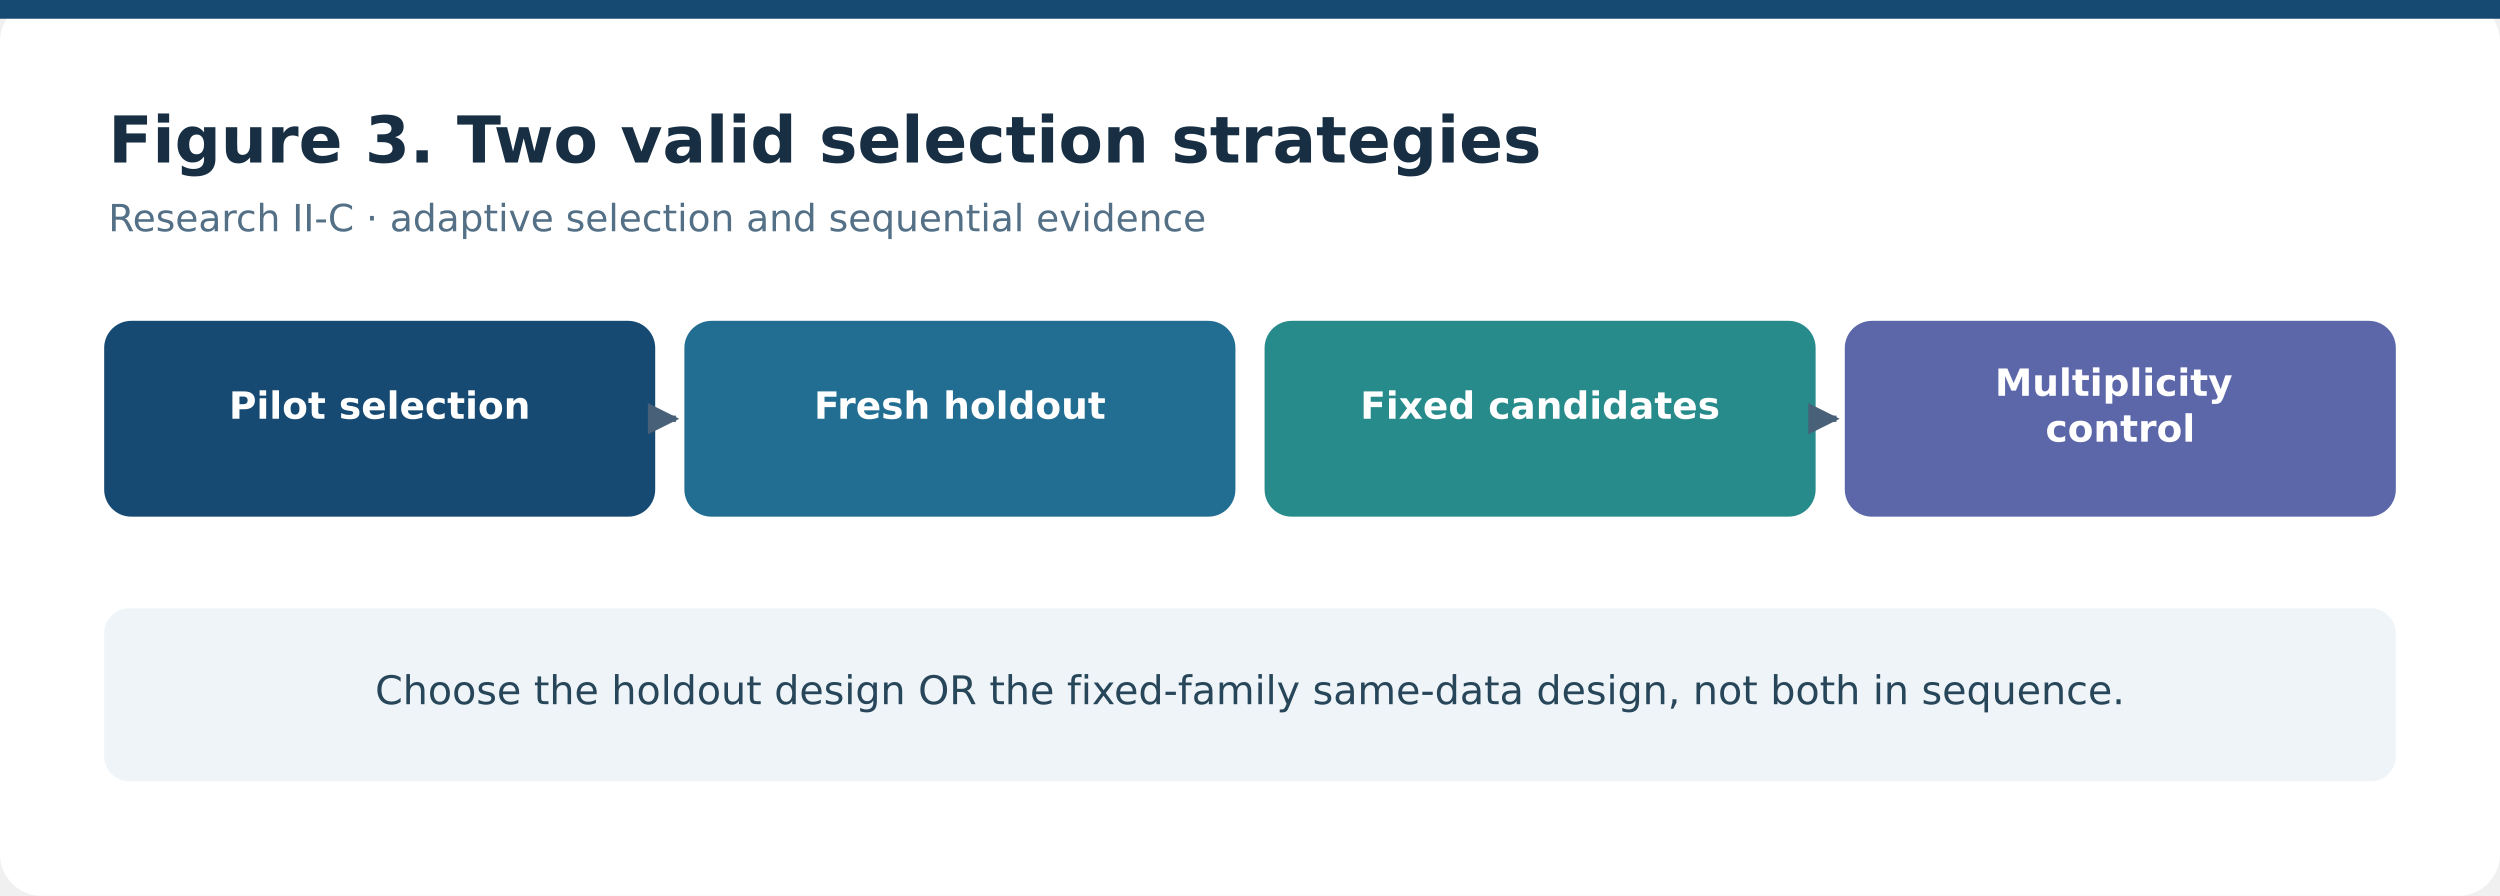
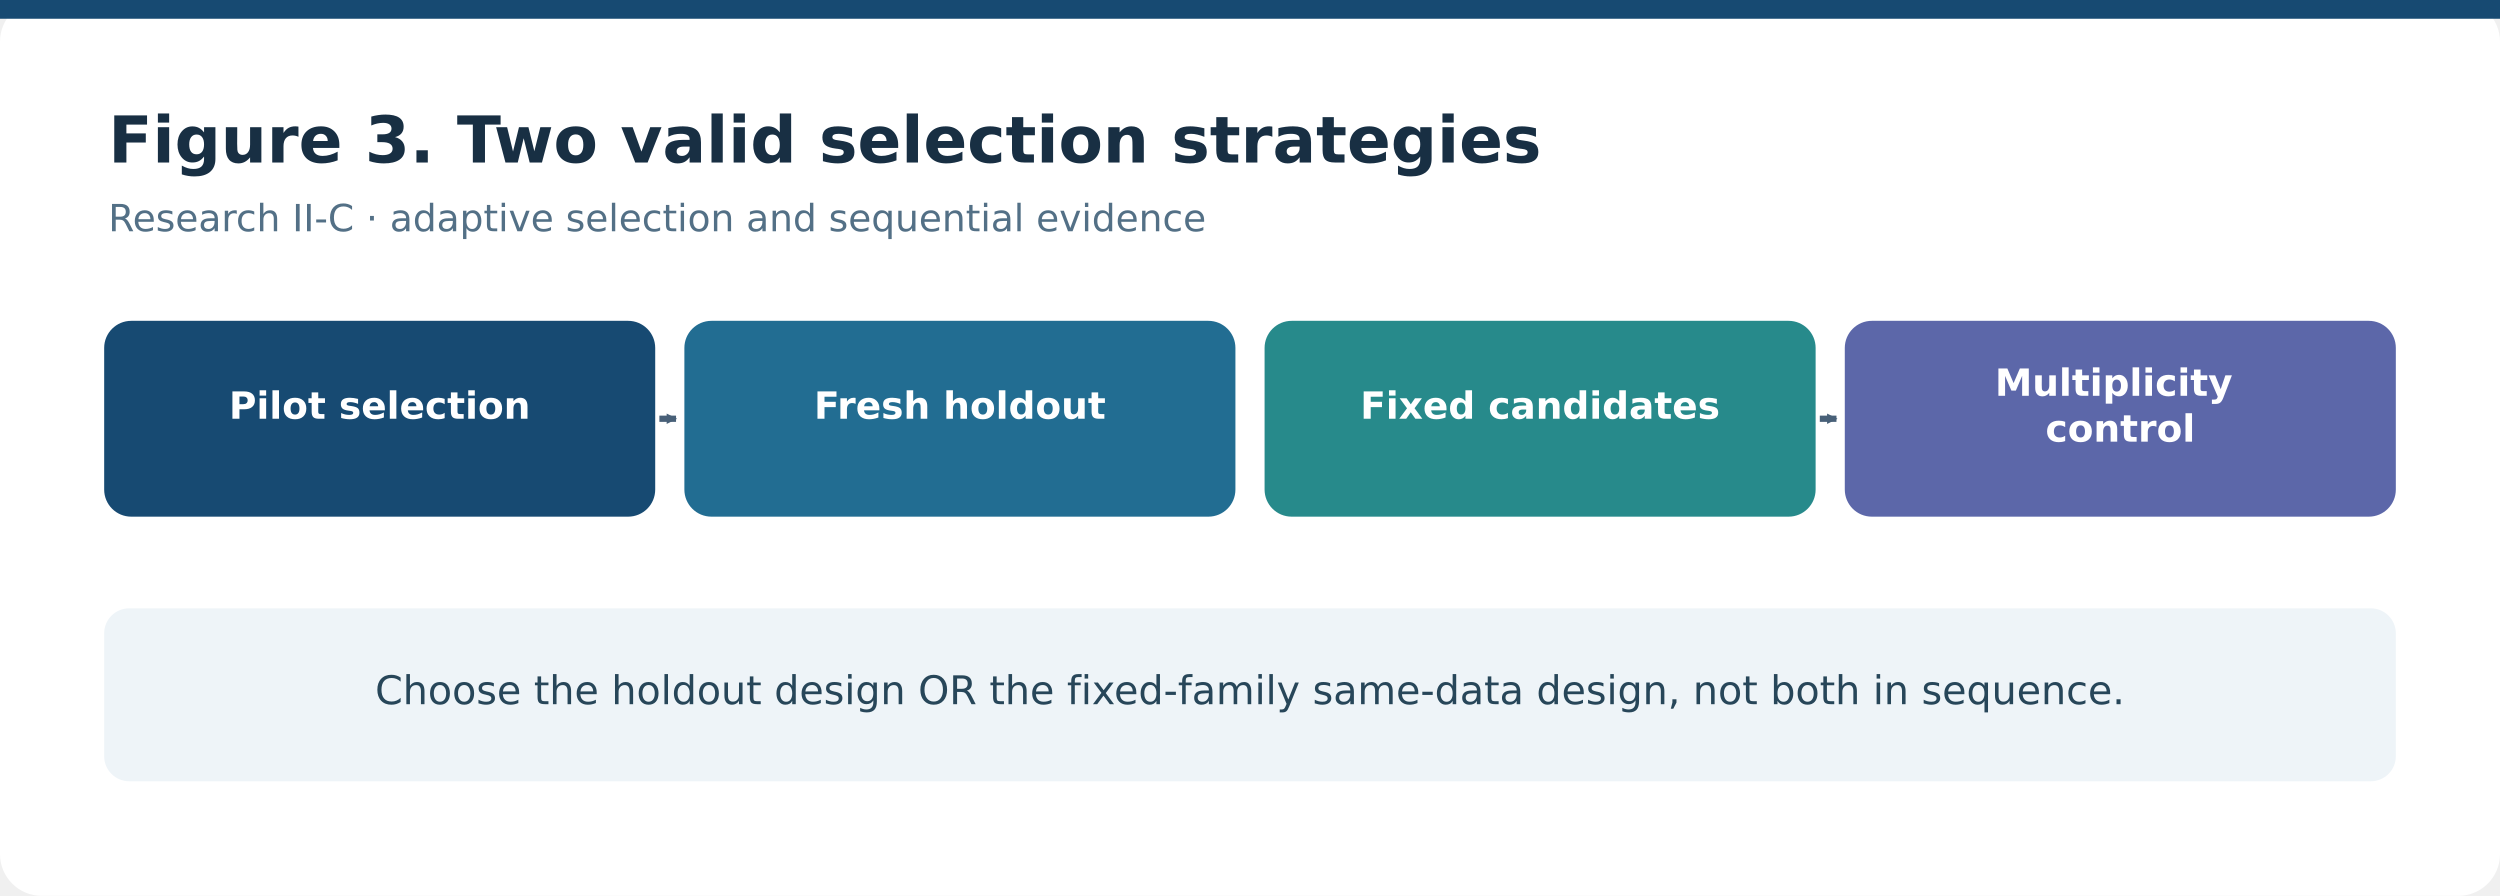
<svg xmlns="http://www.w3.org/2000/svg" width="1200" height="430" viewBox="0 0 1200 430" role="img" aria-label="Two alternative selection-valid strategies">
  <defs>
-     <marker id="arrow" viewBox="0 0 10 10" refX="9" refY="5" markerWidth="5" markerHeight="5" orient="auto-start-reverse">
+     <marker id="arrow" viewBox="0 0 10 10" refX="9" refY="5" markerWidth="5" markerHeight="5" markerUnits="userSpaceOnUse" orient="auto-start-reverse">
      <path d="M0 0L10 5L0 10Z" fill="#486078" />
    </marker>
  </defs>
  <rect width="1200" height="430" rx="20" fill="#fff" />
  <rect width="1200" height="9" fill="#174a72" />
  <text x="52" y="78" font-family="DejaVu Sans,Arial,sans-serif" font-size="31" font-weight="700" fill="#182f43">Figure 3. Two valid selection strategies</text>
  <text x="52" y="111" font-family="DejaVu Sans,Arial,sans-serif" font-size="18" fill="#537086">Research II-C · adaptive selection and sequential evidence</text>
  <rect x="50" y="154" width="264.5" height="94" rx="13" fill="#174a72" />
  <text font-family="DejaVu Sans,Arial,sans-serif" font-size="18" font-weight="600" text-anchor="middle" fill="#fff">
    <tspan x="182.25" y="201">Pilot selection</tspan>
  </text>
  <path d="M 316.5 201 H 324.5" stroke="#486078" stroke-width="3" marker-end="url(#arrow)" />
  <rect x="328.5" y="154" width="264.5" height="94" rx="13" fill="#226d92" />
  <text font-family="DejaVu Sans,Arial,sans-serif" font-size="18" font-weight="600" text-anchor="middle" fill="#fff">
    <tspan x="460.75" y="201">Fresh holdout</tspan>
  </text>
  <rect x="607" y="154" width="264.5" height="94" rx="13" fill="#278a8b" />
  <text font-family="DejaVu Sans,Arial,sans-serif" font-size="18" font-weight="600" text-anchor="middle" fill="#fff">
    <tspan x="739.25" y="201">Fixed candidates</tspan>
  </text>
  <path d="M 873.5 201 H 881.5" stroke="#486078" stroke-width="3" marker-end="url(#arrow)" />
  <rect x="885.5" y="154" width="264.5" height="94" rx="13" fill="#5c67a9" />
  <text font-family="DejaVu Sans,Arial,sans-serif" font-size="18" font-weight="600" text-anchor="middle" fill="#fff">
    <tspan x="1017.75" y="190">Multiplicity</tspan>
    <tspan x="1017.75" y="212">control</tspan>
  </text>
  <rect x="50" y="292" width="1100" height="83" rx="12" fill="#eef4f8" />
  <text x="600" y="338" text-anchor="middle" font-family="DejaVu Sans,Arial,sans-serif" font-size="19" fill="#274659">Choose the holdout design OR the fixed-family same-data design, not both in sequence.</text>
</svg>
